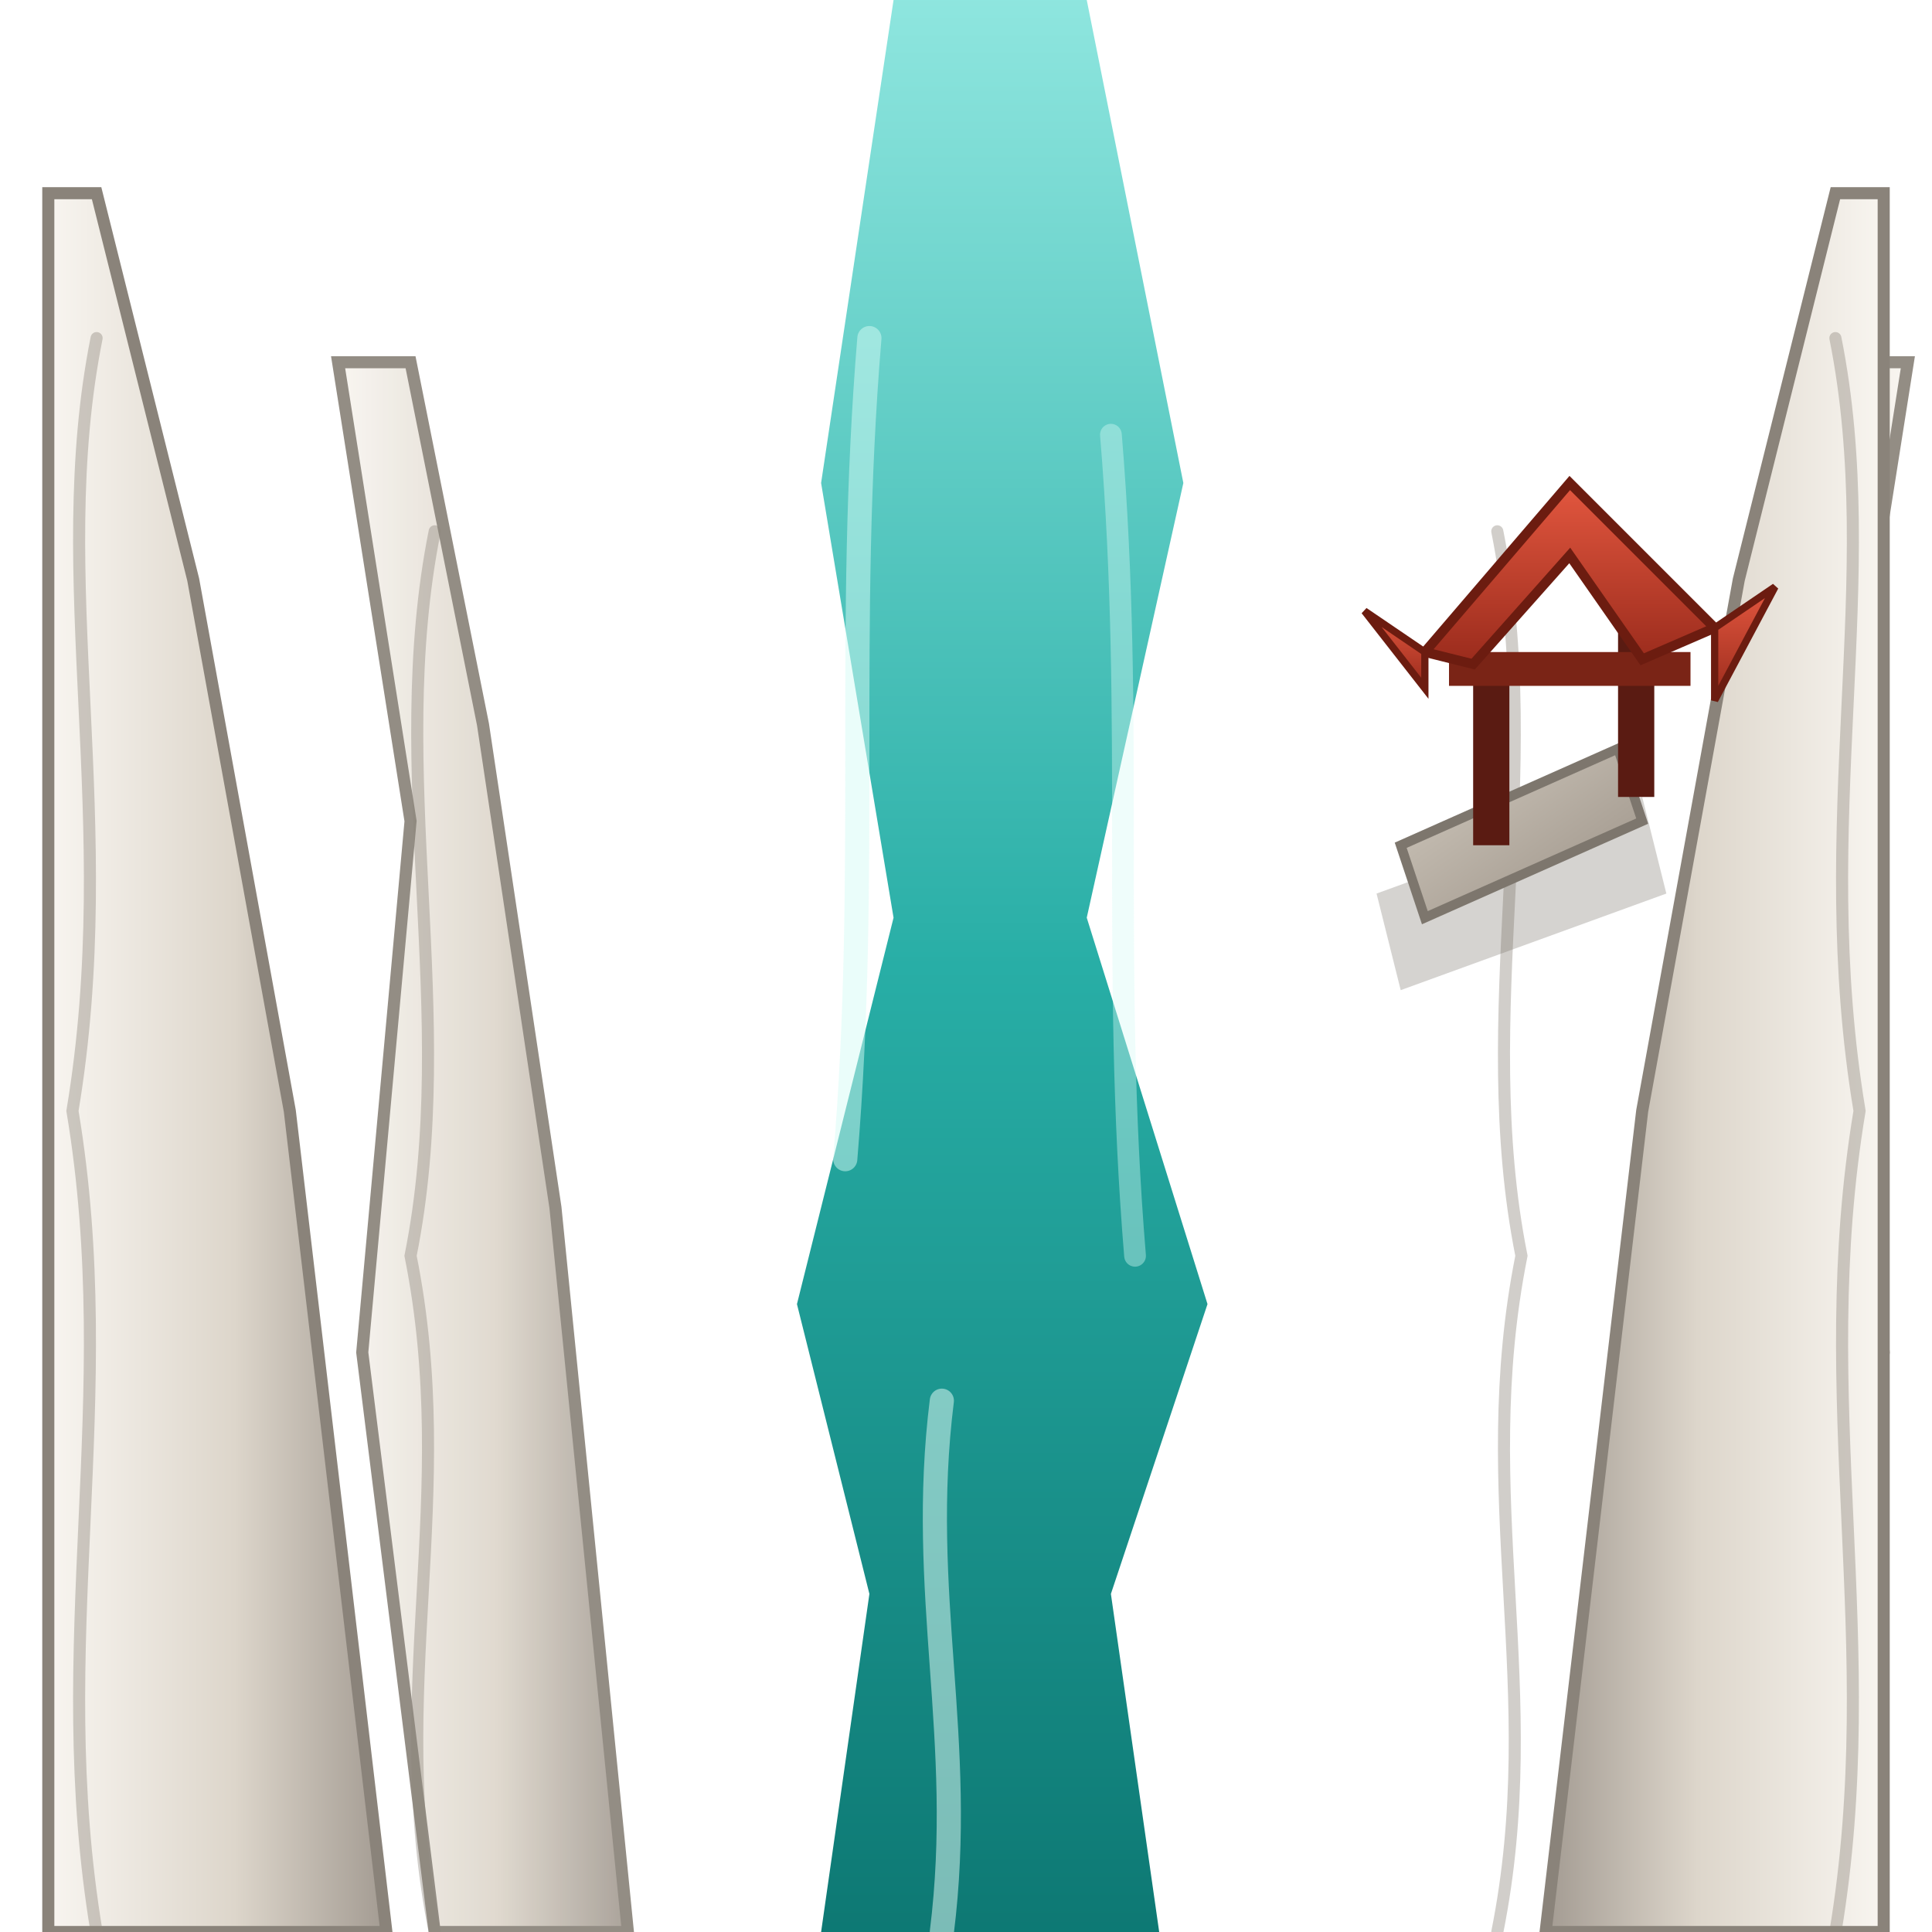
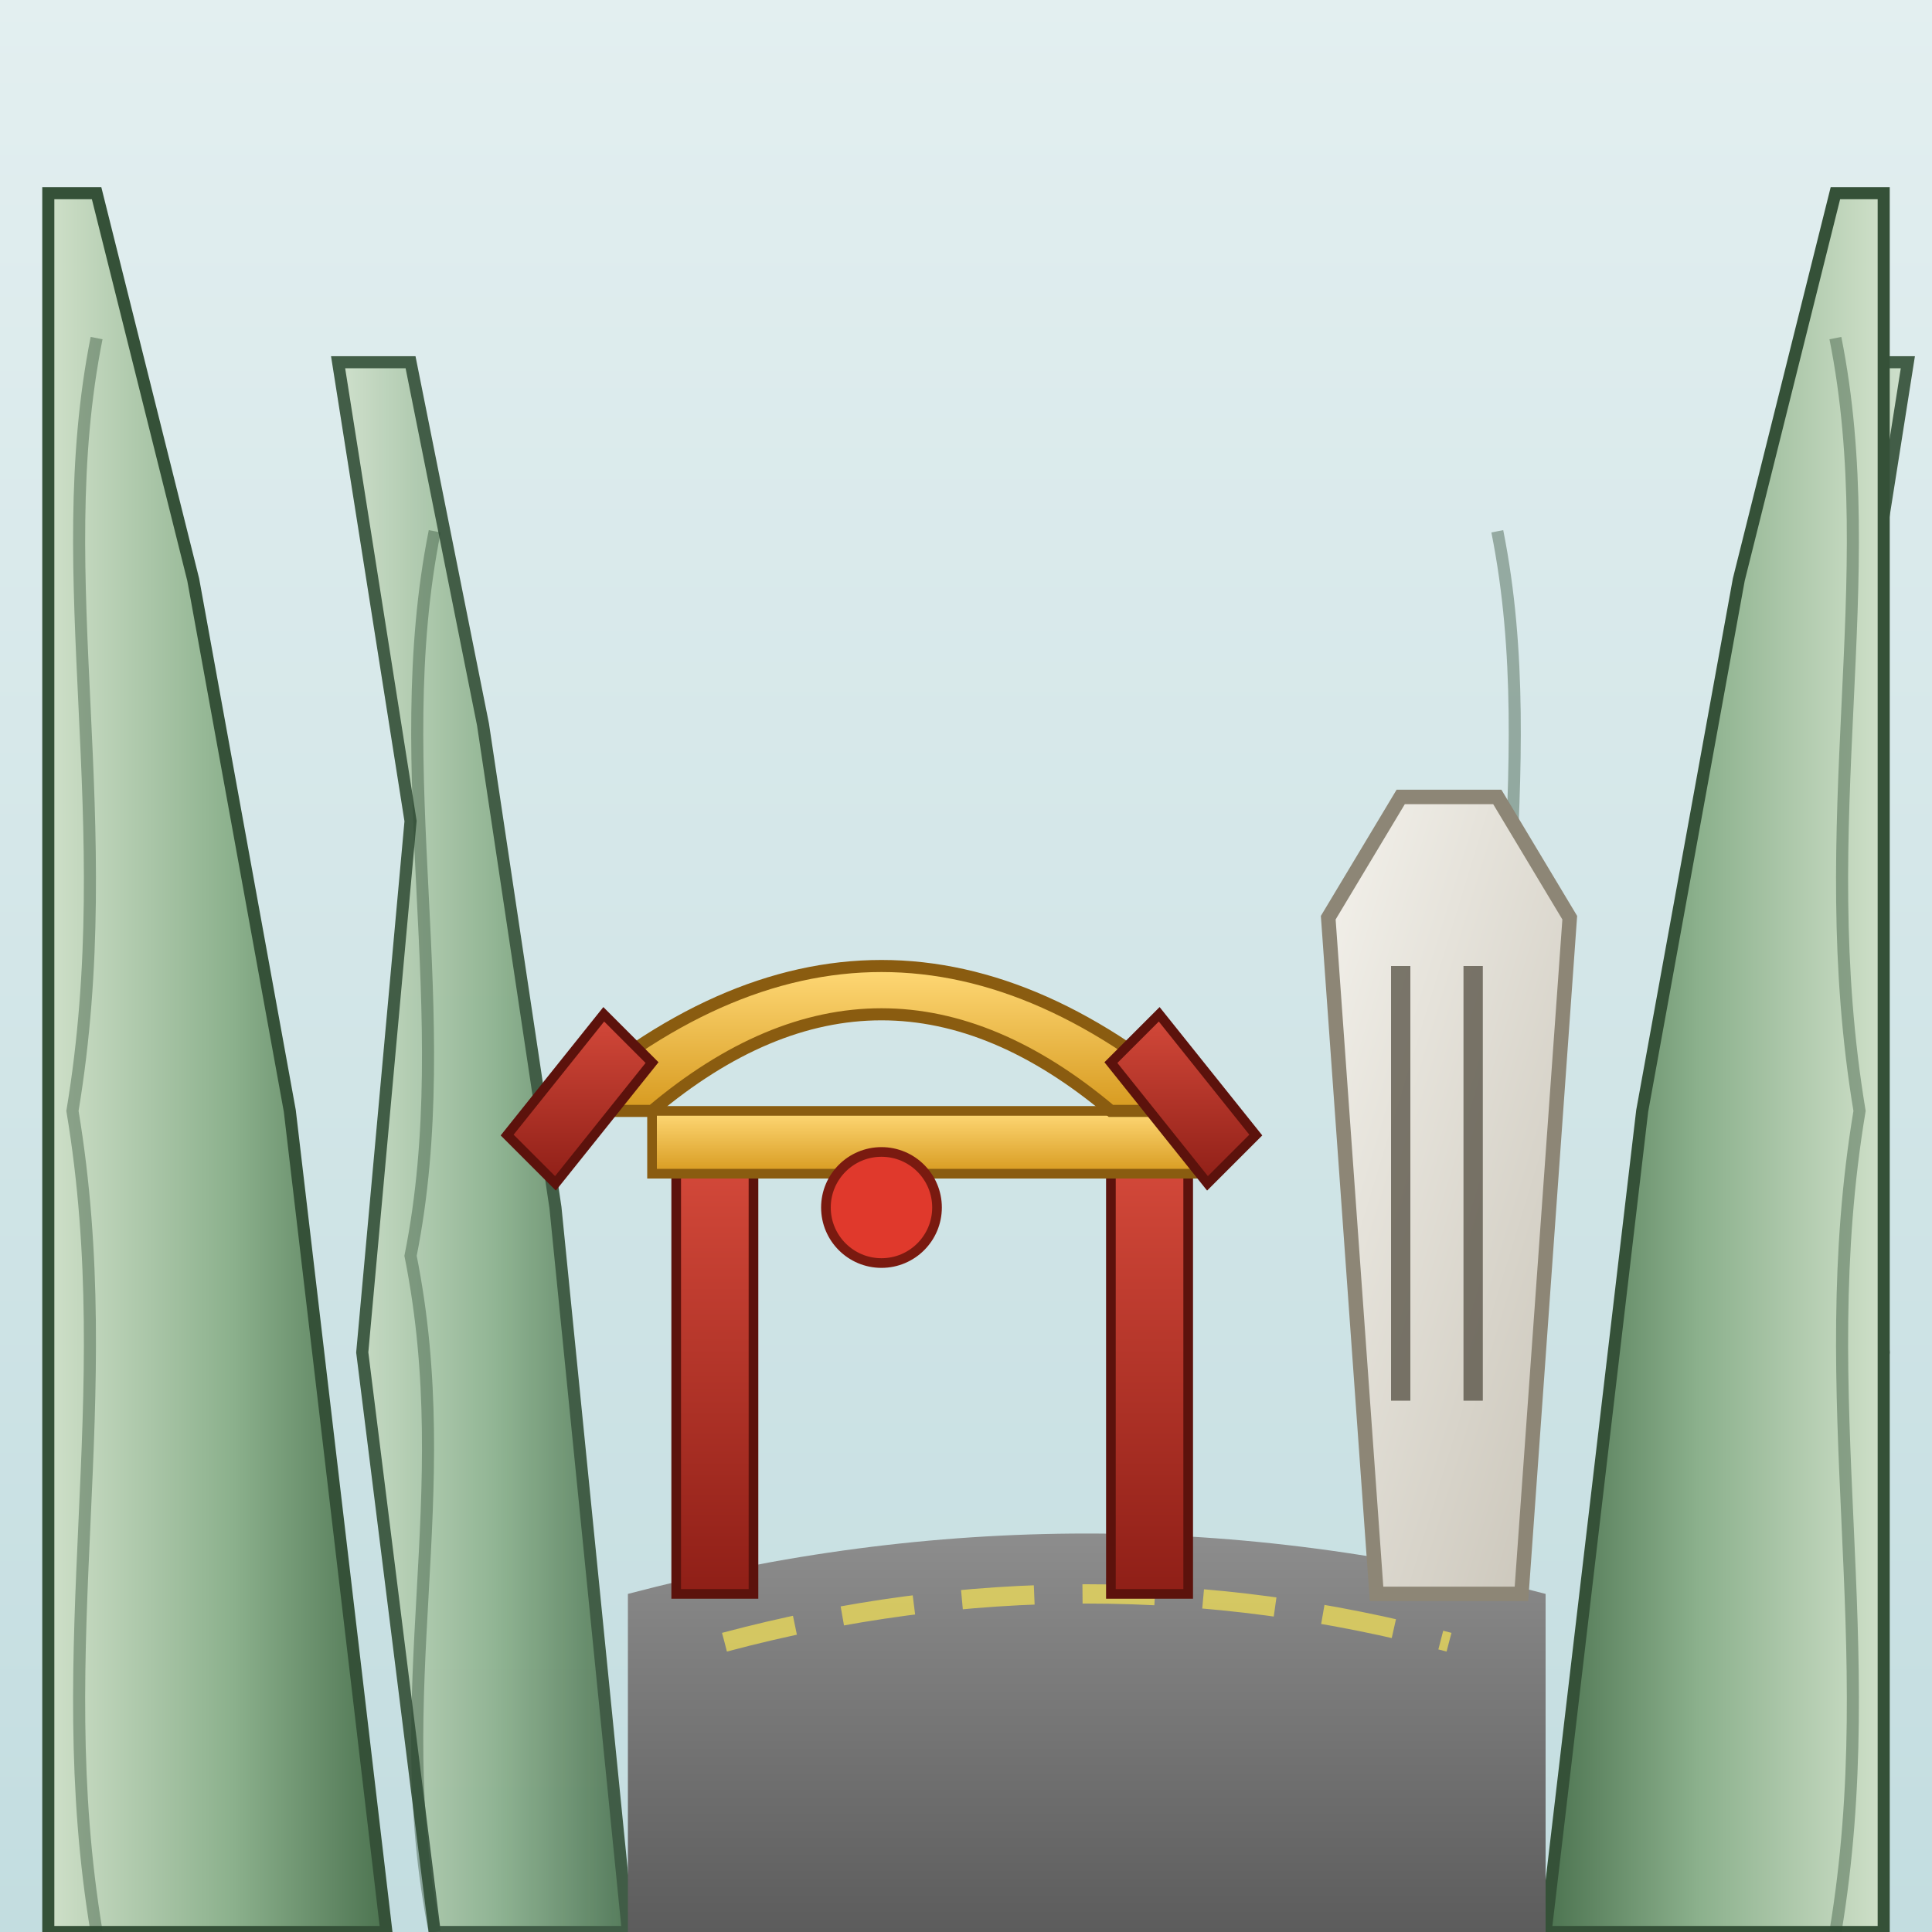
<svg xmlns="http://www.w3.org/2000/svg" viewBox="0 0 80 80">
  <defs>
-     <linearGradient id="leftCliff" x1="0" y1="0" x2="1" y2="0">
-       <stop offset="0" stop-color="#f8f5f0" />
-       <stop offset="0.55" stop-color="#ddd6cb" />
-       <stop offset="1" stop-color="#a39b92" />
+     <linearGradient id="trSky" x1="0" y1="0" x2="0" y2="1">
+       <stop offset="0" stop-color="#e3eff0" />
+       <stop offset="1" stop-color="#c3dde0" />
    </linearGradient>
-     <linearGradient id="rightCliff" x1="0" y1="0" x2="1" y2="0">
-       <stop offset="0" stop-color="#a39b92" />
-       <stop offset="0.45" stop-color="#ddd6cb" />
-       <stop offset="1" stop-color="#f8f5f0" />
+     <linearGradient id="trCliffL" x1="0" y1="0" x2="1" y2="0">
+       <stop offset="0" stop-color="#cfe0c9" />
+       <stop offset="0.55" stop-color="#8bb08c" />
+       <stop offset="1" stop-color="#4c7350" />
    </linearGradient>
-     <linearGradient id="river" x1="0" y1="0" x2="0" y2="1">
-       <stop offset="0" stop-color="#8fe6df" />
-       <stop offset="0.5" stop-color="#28aea6" />
-       <stop offset="1" stop-color="#0d7873" />
+     <linearGradient id="trCliffR" x1="0" y1="0" x2="1" y2="0">
+       <stop offset="0" stop-color="#4c7350" />
+       <stop offset="0.45" stop-color="#8bb08c" />
+       <stop offset="1" stop-color="#cfe0c9" />
    </linearGradient>
-     <linearGradient id="roof" x1="0" y1="0" x2="0" y2="1">
-       <stop offset="0" stop-color="#e3573f" />
-       <stop offset="1" stop-color="#9a2b1c" />
+     <linearGradient id="trRoad" x1="0" y1="0" x2="0" y2="1">
+       <stop offset="0" stop-color="#8d8d8d" />
+       <stop offset="1" stop-color="#5c5c5c" />
    </linearGradient>
-     <linearGradient id="ledge" x1="0" y1="0" x2="1" y2="1">
-       <stop offset="0" stop-color="#d2cbc0" />
-       <stop offset="1" stop-color="#998f84" />
+     <linearGradient id="trGold" x1="0" y1="0" x2="0" y2="1">
+       <stop offset="0" stop-color="#ffd977" />
+       <stop offset="1" stop-color="#d79a1f" />
+     </linearGradient>
+     <linearGradient id="trRed" x1="0" y1="0" x2="0" y2="1">
+       <stop offset="0" stop-color="#d4493a" />
+       <stop offset="1" stop-color="#8f1f17" />
+     </linearGradient>
+     <linearGradient id="trStone" x1="0" y1="0" x2="1" y2="1">
+       <stop offset="0" stop-color="#f4f2ec" />
+       <stop offset="1" stop-color="#c9c4b8" />
    </linearGradient>
  </defs>
-   <path d="M37,0 L34,20 L37,38 L33,54 L36,66 L34,80 L48,80 L46,66 L50,54 L45,38 L49,20 L45,0 Z" fill="url(#river)" />
-   <g stroke-linecap="round" fill="none">
-     <path d="M36,14 C35,26 36,36 35,48" stroke="#d6fbf5" stroke-width="1" opacity="0.5">
-       <animate attributeName="opacity" values="0.15;0.6;0.15" dur="2.2s" repeatCount="indefinite" />
-     </path>
-     <path d="M46,18 C47,30 46,40 47,52" stroke="#d6fbf5" stroke-width="0.9" opacity="0.4">
-       <animate attributeName="opacity" values="0.55;0.1;0.55" dur="2.6s" repeatCount="indefinite" />
-     </path>
-     <path d="M39,58 C38,66 40,72 39,80" stroke="#e9fffa" stroke-width="1" opacity="0.5">
-       <animate attributeName="opacity" values="0.2;0.6;0.2" dur="1.9s" repeatCount="indefinite" />
-     </path>
-   </g>
-   <path d="M16,80 L12,46 L8,24 L4,8 L2,8 L2,80 Z" fill="url(#leftCliff)" stroke="#8a837a" stroke-width="0.5" />
-   <path d="M26,80 L23,50 L20,30 L17,15 L14,15 L17,34 L15,56 L18,80 Z" fill="url(#leftCliff)" stroke="#8a837a" stroke-width="0.5" opacity="0.92" />
-   <g stroke="#8c857b" stroke-width="0.5" fill="none" opacity="0.4" stroke-linecap="round">
+   <rect x="0" y="0" width="80" height="80" fill="url(#trSky)" />
+   <path d="M16,80 L12,46 L8,24 L4,8 L2,8 L2,80 Z" fill="url(#trCliffL)" stroke="#355138" stroke-width="0.5" />
+   <path d="M26,80 L23,50 L20,30 L17,15 L14,15 L17,34 L15,56 L18,80 Z" fill="url(#trCliffL)" stroke="#355138" stroke-width="0.5" opacity="0.92" />
+   <g stroke="#2e4a32" stroke-width="0.5" fill="none" opacity="0.4">
    <path d="M4,14 C2,24 5,34 3,46 C5,58 2,68 4,80" />
    <path d="M18,22 C16,32 19,42 17,52 C19,62 16,70 18,80" />
  </g>
-   <path d="M66,80 L70,50 L73,30 L76,15 L79,15 L76,34 L78,56 L75,80 Z" fill="url(#rightCliff)" stroke="#8a837a" stroke-width="0.5" opacity="0.92" />
-   <path d="M64,80 L68,46 L72,24 L76,8 L78,8 L78,80 Z" fill="url(#rightCliff)" stroke="#8a837a" stroke-width="0.5" />
-   <g stroke="#8c857b" stroke-width="0.5" fill="none" opacity="0.4" stroke-linecap="round">
+   <path d="M66,80 L70,50 L73,30 L76,15 L79,15 L76,34 L78,56 L75,80 Z" fill="url(#trCliffR)" stroke="#355138" stroke-width="0.5" opacity="0.92" />
+   <path d="M64,80 L68,46 L72,24 L76,8 L78,8 L78,80 Z" fill="url(#trCliffR)" stroke="#355138" stroke-width="0.5" />
+   <g stroke="#2e4a32" stroke-width="0.5" fill="none" opacity="0.4">
    <path d="M76,14 C78,24 75,34 77,46 C75,58 78,68 76,80" />
    <path d="M62,22 C64,32 61,42 63,52 C61,62 64,70 62,80" />
  </g>
-   <path d="M57,37 L68,33 L69,37 L58,41 Z" fill="#716a62" opacity="0.3" />
-   <path d="M58,35 L67,31 L68,34 L59,38 Z" fill="url(#ledge)" stroke="#7d766d" stroke-width="0.4" />
-   <rect x="61" y="28" width="1.5" height="7" fill="#5a1b12" />
-   <rect x="67" y="26" width="1.5" height="7" fill="#5a1b12" />
-   <rect x="60" y="27" width="10" height="1.4" fill="#7a2416" />
-   <path d="M59,27 L65,20 L71,26 L68,27.3 L65,23 L61,27.5 Z" fill="url(#roof)" stroke="#6c1c10" stroke-width="0.4" />
-   <path d="M59,27 L56.5,25.3 L59,28.5 Z" fill="url(#roof)" stroke="#6c1c10" stroke-width="0.3" />
-   <path d="M71,26 L73.5,24.3 L71,29 Z" fill="url(#roof)" stroke="#6c1c10" stroke-width="0.3" />
+   <path d="M26,66 Q45,61 64,66 L64,80 L26,80 Z" fill="url(#trRoad)" />
+   <path d="M30,68 Q45,64 60,68" stroke="#e8d85a" stroke-width="0.8" stroke-dasharray="3,2" fill="none" opacity="0.8" />
+   <path d="M57,66 L55,38 L58,33 L62,33 L65,38 L63,66 Z" fill="url(#trStone)" stroke="#8d8676" stroke-width="0.6" />
+   <g stroke="#4a4438" stroke-width="0.8" opacity="0.7">
+     <line x1="58" y1="40" x2="58" y2="58" />
+     <line x1="61" y1="40" x2="61" y2="58" />
+   </g>
+   <g>
+     <rect x="28" y="48" width="3.2" height="18" fill="url(#trRed)" stroke="#5c120c" stroke-width="0.4" />
+     <rect x="46" y="48" width="3.2" height="18" fill="url(#trRed)" stroke="#5c120c" stroke-width="0.4" />
+     <rect x="27" y="46" width="23" height="2.6" fill="url(#trGold)" stroke="#8a5c10" stroke-width="0.4" />
+     <path d="M23,46 Q36.5,34 50,46 L46,46 Q36.5,38 27,46 Z" fill="url(#trGold)" stroke="#8a5c10" stroke-width="0.5" />
+     <path d="M21,47 L25,42 L27,44 L23,49 Z" fill="url(#trRed)" stroke="#5c120c" stroke-width="0.4" />
+     <path d="M52,47 L48,42 L46,44 L50,49 Z" fill="url(#trRed)" stroke="#5c120c" stroke-width="0.4" />
+     <circle cx="36.5" cy="50" r="2.3" fill="#e0392c" stroke="#7a1a10" stroke-width="0.4" />
+   </g>
</svg>
